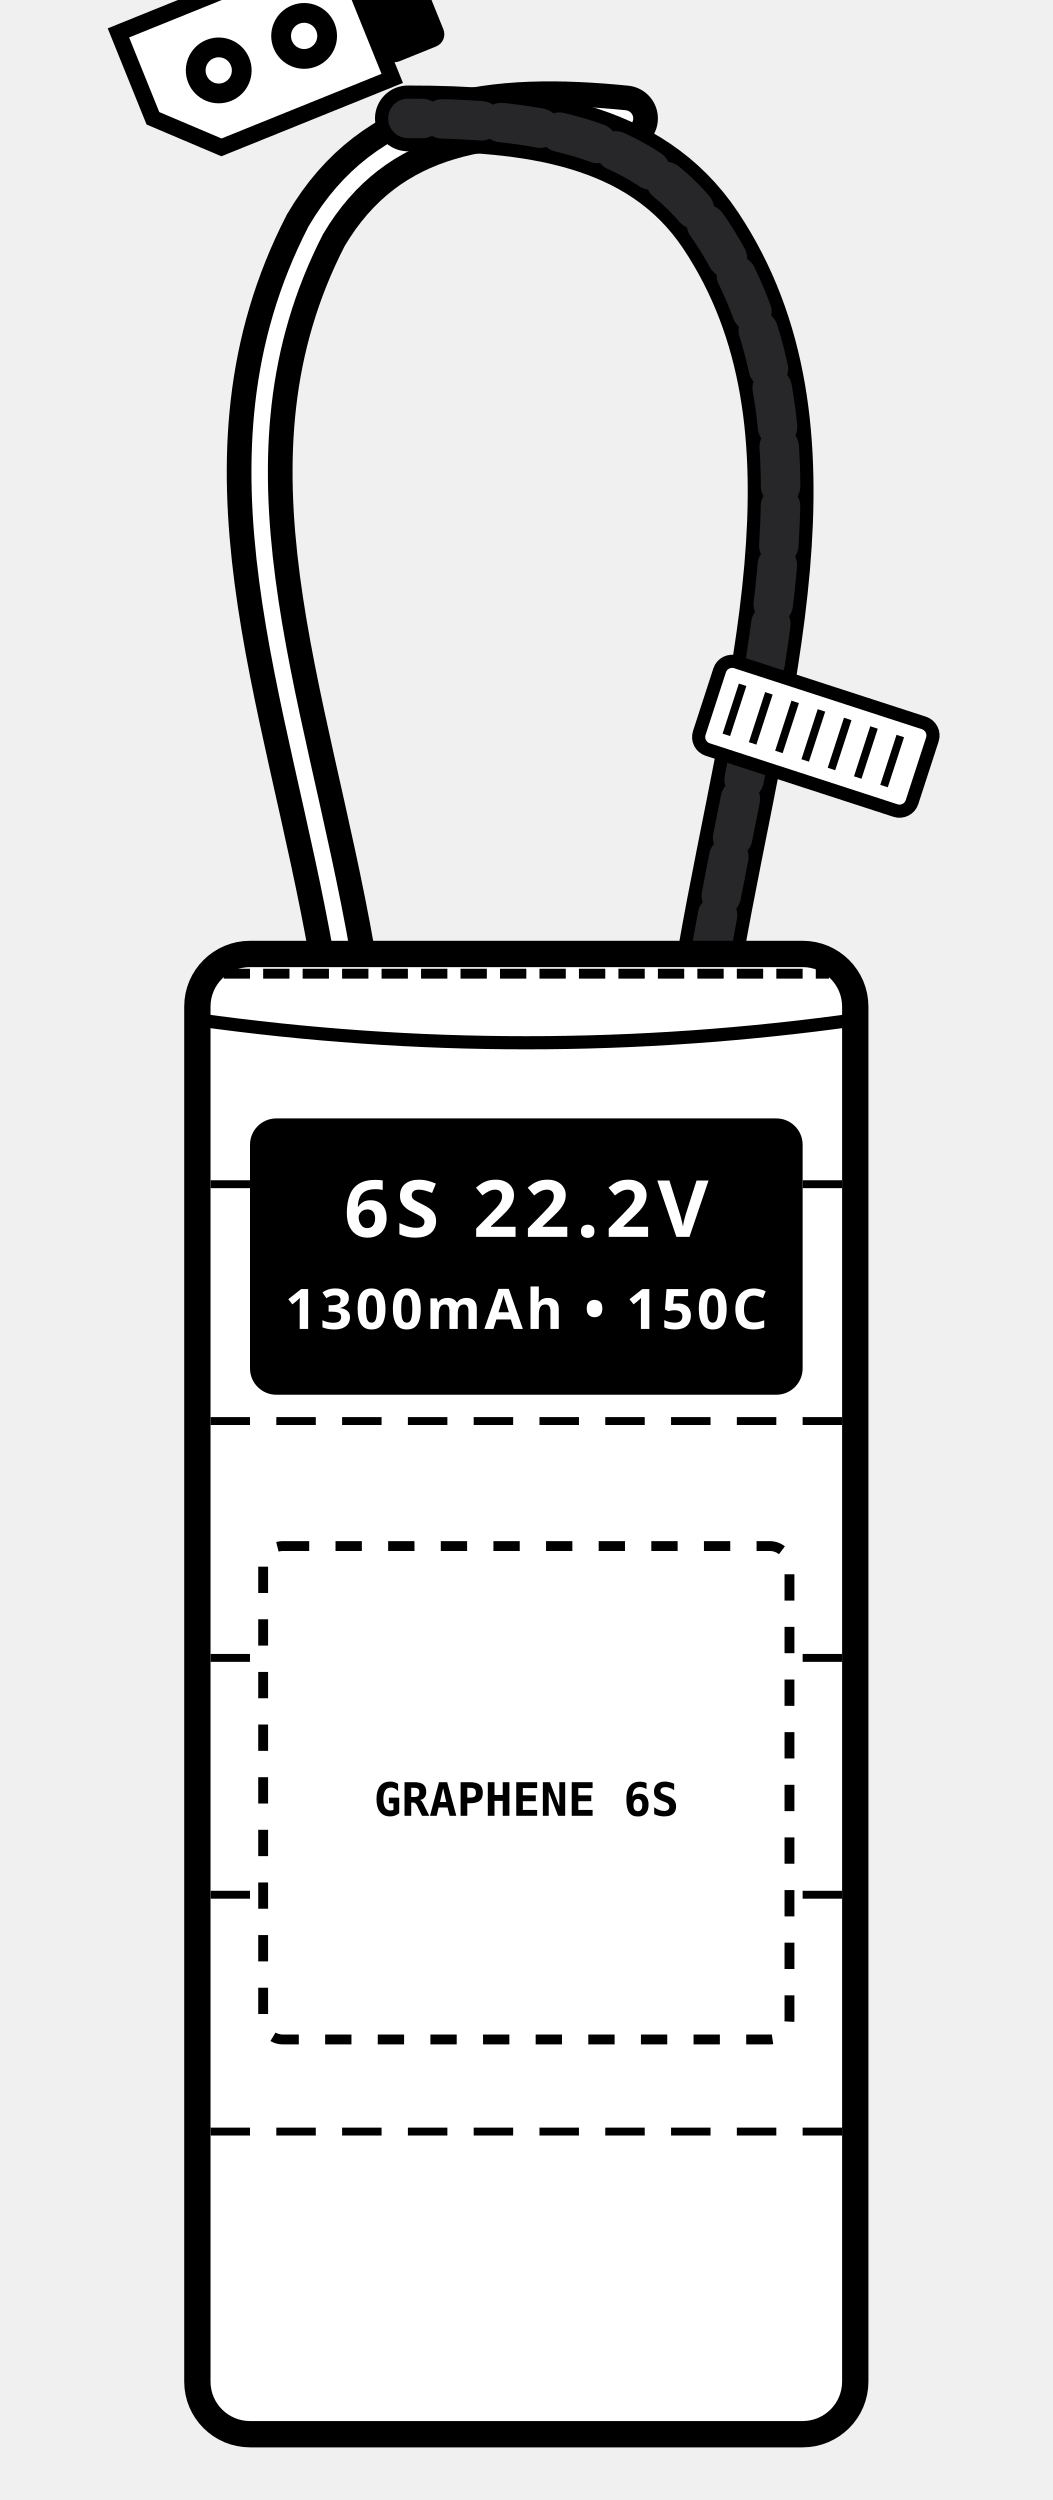
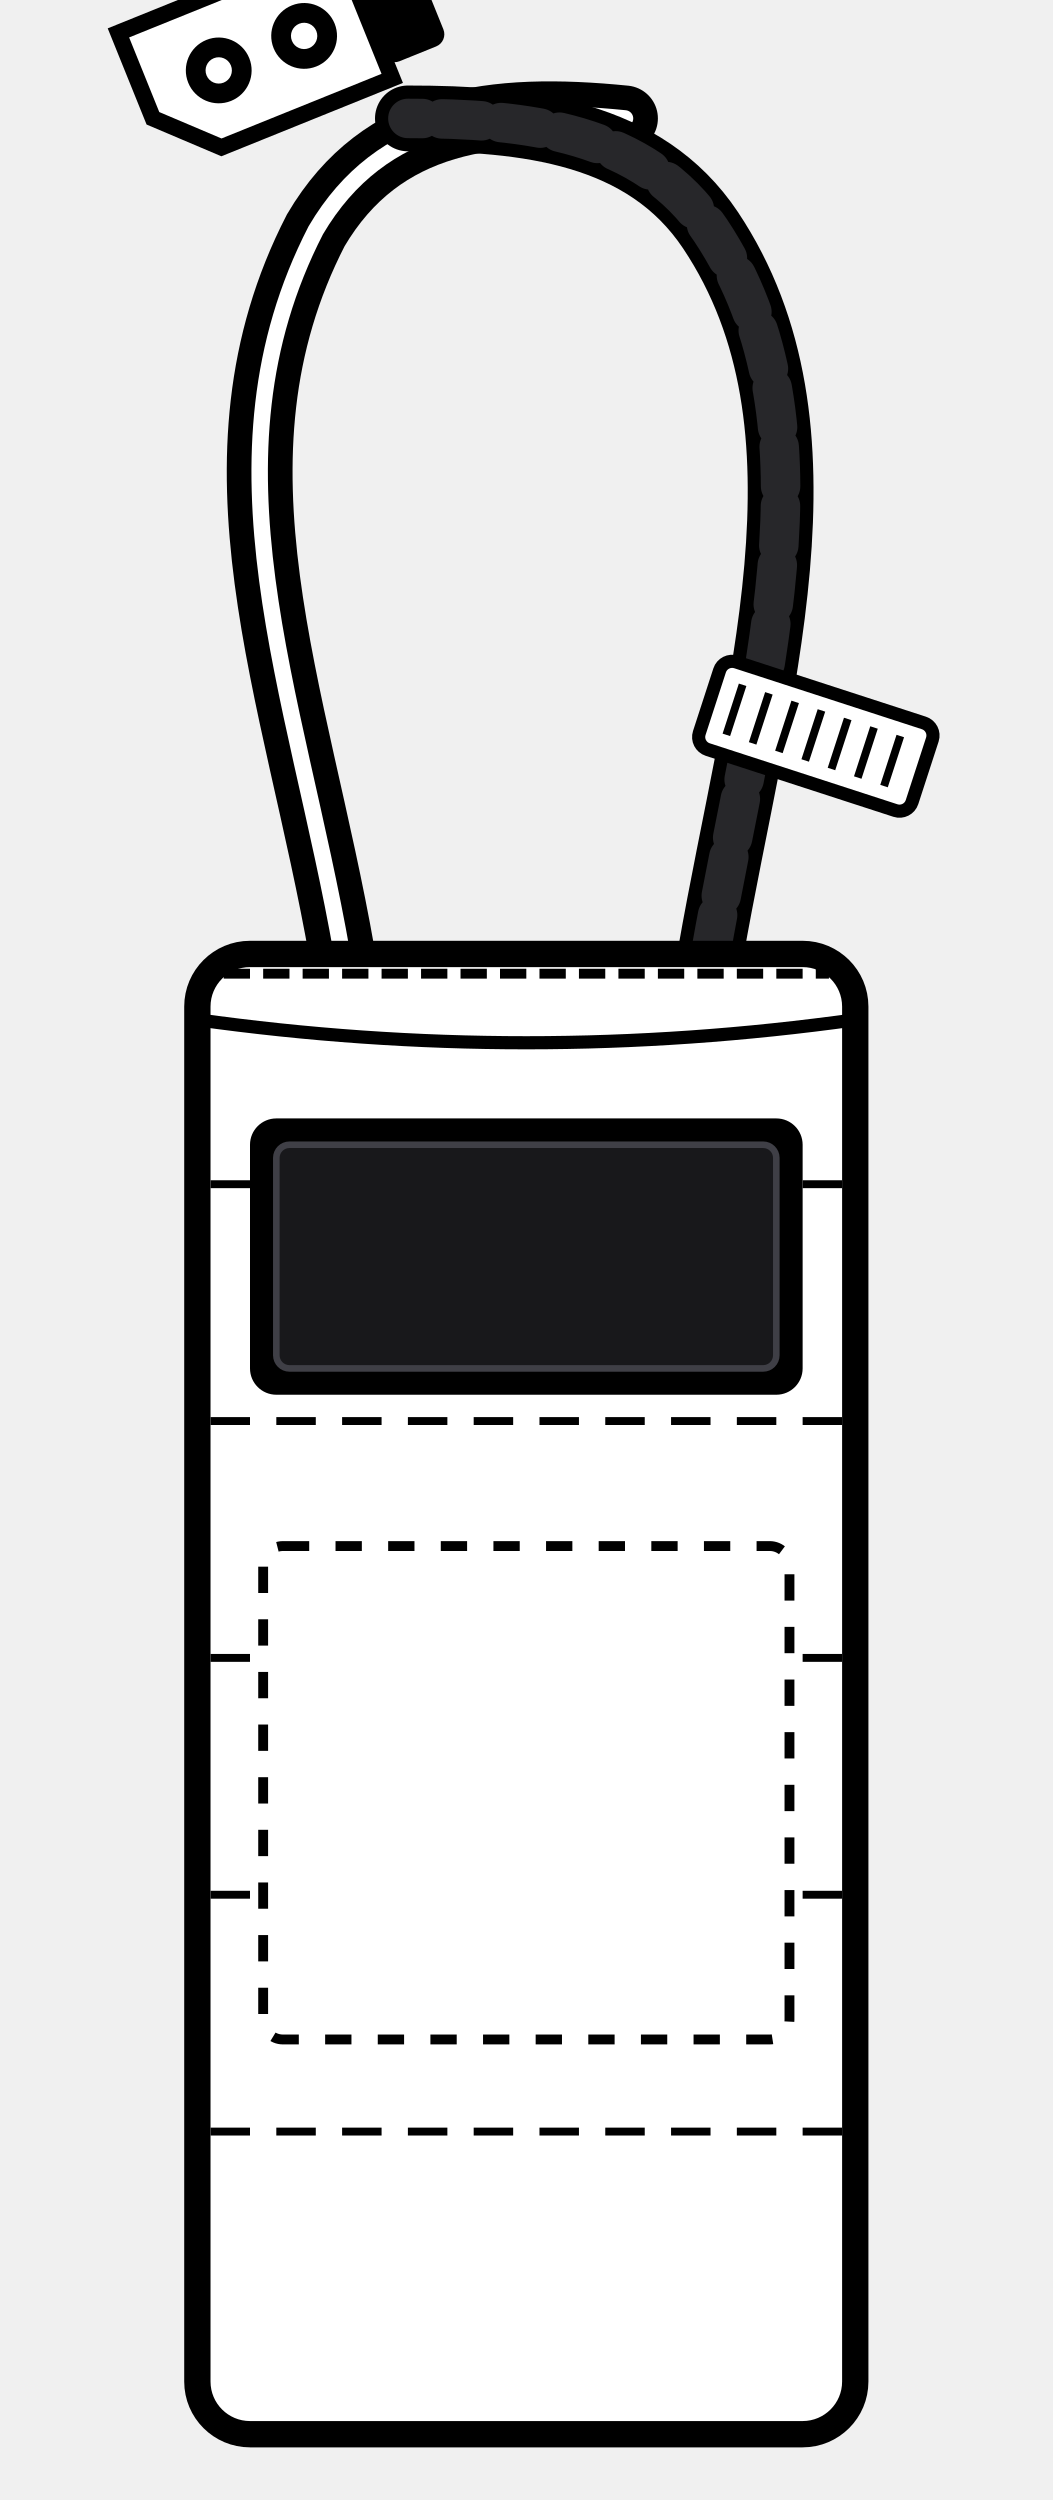
<svg xmlns="http://www.w3.org/2000/svg" viewBox="0 0 160 380" width="160" height="380">
  <g id="lipo-top-view">
    <path d="M 52 145           C 45 105, 30 70, 48 35           C 58 18, 75 16, 95 18" fill="none" stroke="#000000" stroke-width="10" stroke-linecap="round" />
    <path d="M 52 145           C 45 105, 30 70, 48 35           C 58 18, 75 16, 95 18" fill="none" stroke="#ffffff" stroke-width="2.5" stroke-linecap="round" />
    <path d="M 108 145           C 115 105, 128 65, 108 35           C 98 20, 80 18, 62 18" fill="none" stroke="#000000" stroke-width="10" stroke-linecap="round" />
    <path d="M 108 145           C 115 105, 128 65, 108 35           C 98 20, 80 18, 62 18" fill="none" stroke="#27272a" stroke-width="6" stroke-linecap="round" stroke-dasharray="6 3" />
    <g transform="translate(18, 5) rotate(-22)">
      <path d="M 0 0 L 36 0 L 36 22 L 8 22 L 0 14 Z" fill="#ffffff" stroke="#000000" stroke-width="2.5" />
      <circle cx="12" cy="11" r="5" fill="#000000" />
      <circle cx="12" cy="11" r="2" fill="#ffffff" />
      <circle cx="26" cy="11" r="5" fill="#000000" />
      <circle cx="26" cy="11" r="2" fill="#ffffff" />
      <rect x="36" y="2" width="10" height="18" rx="2" fill="#000000" />
    </g>
    <g transform="translate(110, 100) rotate(18)">
      <rect x="0" y="0" width="34" height="14" rx="2" fill="#ffffff" stroke="#000000" stroke-width="2" />
      <line x1="4" y1="3" x2="4" y2="11" stroke="#000000" stroke-width="1.2" />
      <line x1="8.2" y1="3" x2="8.2" y2="11" stroke="#000000" stroke-width="1.2" />
      <line x1="12.4" y1="3" x2="12.4" y2="11" stroke="#000000" stroke-width="1.2" />
      <line x1="16.6" y1="3" x2="16.6" y2="11" stroke="#000000" stroke-width="1.2" />
      <line x1="20.8" y1="3" x2="20.8" y2="11" stroke="#000000" stroke-width="1.2" />
      <line x1="25" y1="3" x2="25" y2="11" stroke="#000000" stroke-width="1.2" />
      <line x1="29.2" y1="3" x2="29.2" y2="11" stroke="#000000" stroke-width="1.2" />
    </g>
    <rect x="30" y="145" width="100" height="225" rx="8" fill="#ffffff" stroke="#000000" stroke-width="4" />
    <path d="M 30 155 Q 80 162 130 155" stroke="#000000" stroke-width="2" fill="none" />
    <path d="M 34 148 L 126 148" stroke="#000000" stroke-width="1.5" stroke-dasharray="4 2" />
    <line x1="32" y1="180" x2="128" y2="180" stroke="#000000" stroke-width="1.2" stroke-dasharray="6 4" />
    <line x1="32" y1="216" x2="128" y2="216" stroke="#000000" stroke-width="1.2" stroke-dasharray="6 4" />
    <line x1="32" y1="252" x2="128" y2="252" stroke="#000000" stroke-width="1.2" stroke-dasharray="6 4" />
    <line x1="32" y1="288" x2="128" y2="288" stroke="#000000" stroke-width="1.2" stroke-dasharray="6 4" />
    <line x1="32" y1="324" x2="128" y2="324" stroke="#000000" stroke-width="1.2" stroke-dasharray="6 4" />
    <rect x="38" y="170" width="84" height="42" rx="4" fill="#000000" />
-     <text x="80" y="188" text-anchor="middle" font-family="system-ui, sans-serif" font-size="12" font-weight="900" fill="#ffffff" letter-spacing="1">
-       6S 22.2V
-     </text>
-     <text x="80" y="202" text-anchor="middle" font-family="system-ui, sans-serif" font-size="8.5" font-weight="900" fill="#ffffff" letter-spacing="0.5">
-       1300mAh • 150C
-     </text>
+     <rect x="42" y="174" width="76" height="34" rx="2" fill="#18181b" stroke="#3f3f46" stroke-width="1" />
    <rect x="40" y="235" width="80" height="75" rx="3" fill="#ffffff" stroke="#000000" stroke-width="1.5" stroke-dasharray="4 4" />
-     <text x="80" y="276" text-anchor="middle" font-family="monospace, sans-serif" font-size="7" font-weight="900" fill="#000000">
-       GRAPHENE 6S
-     </text>
  </g>
</svg>
